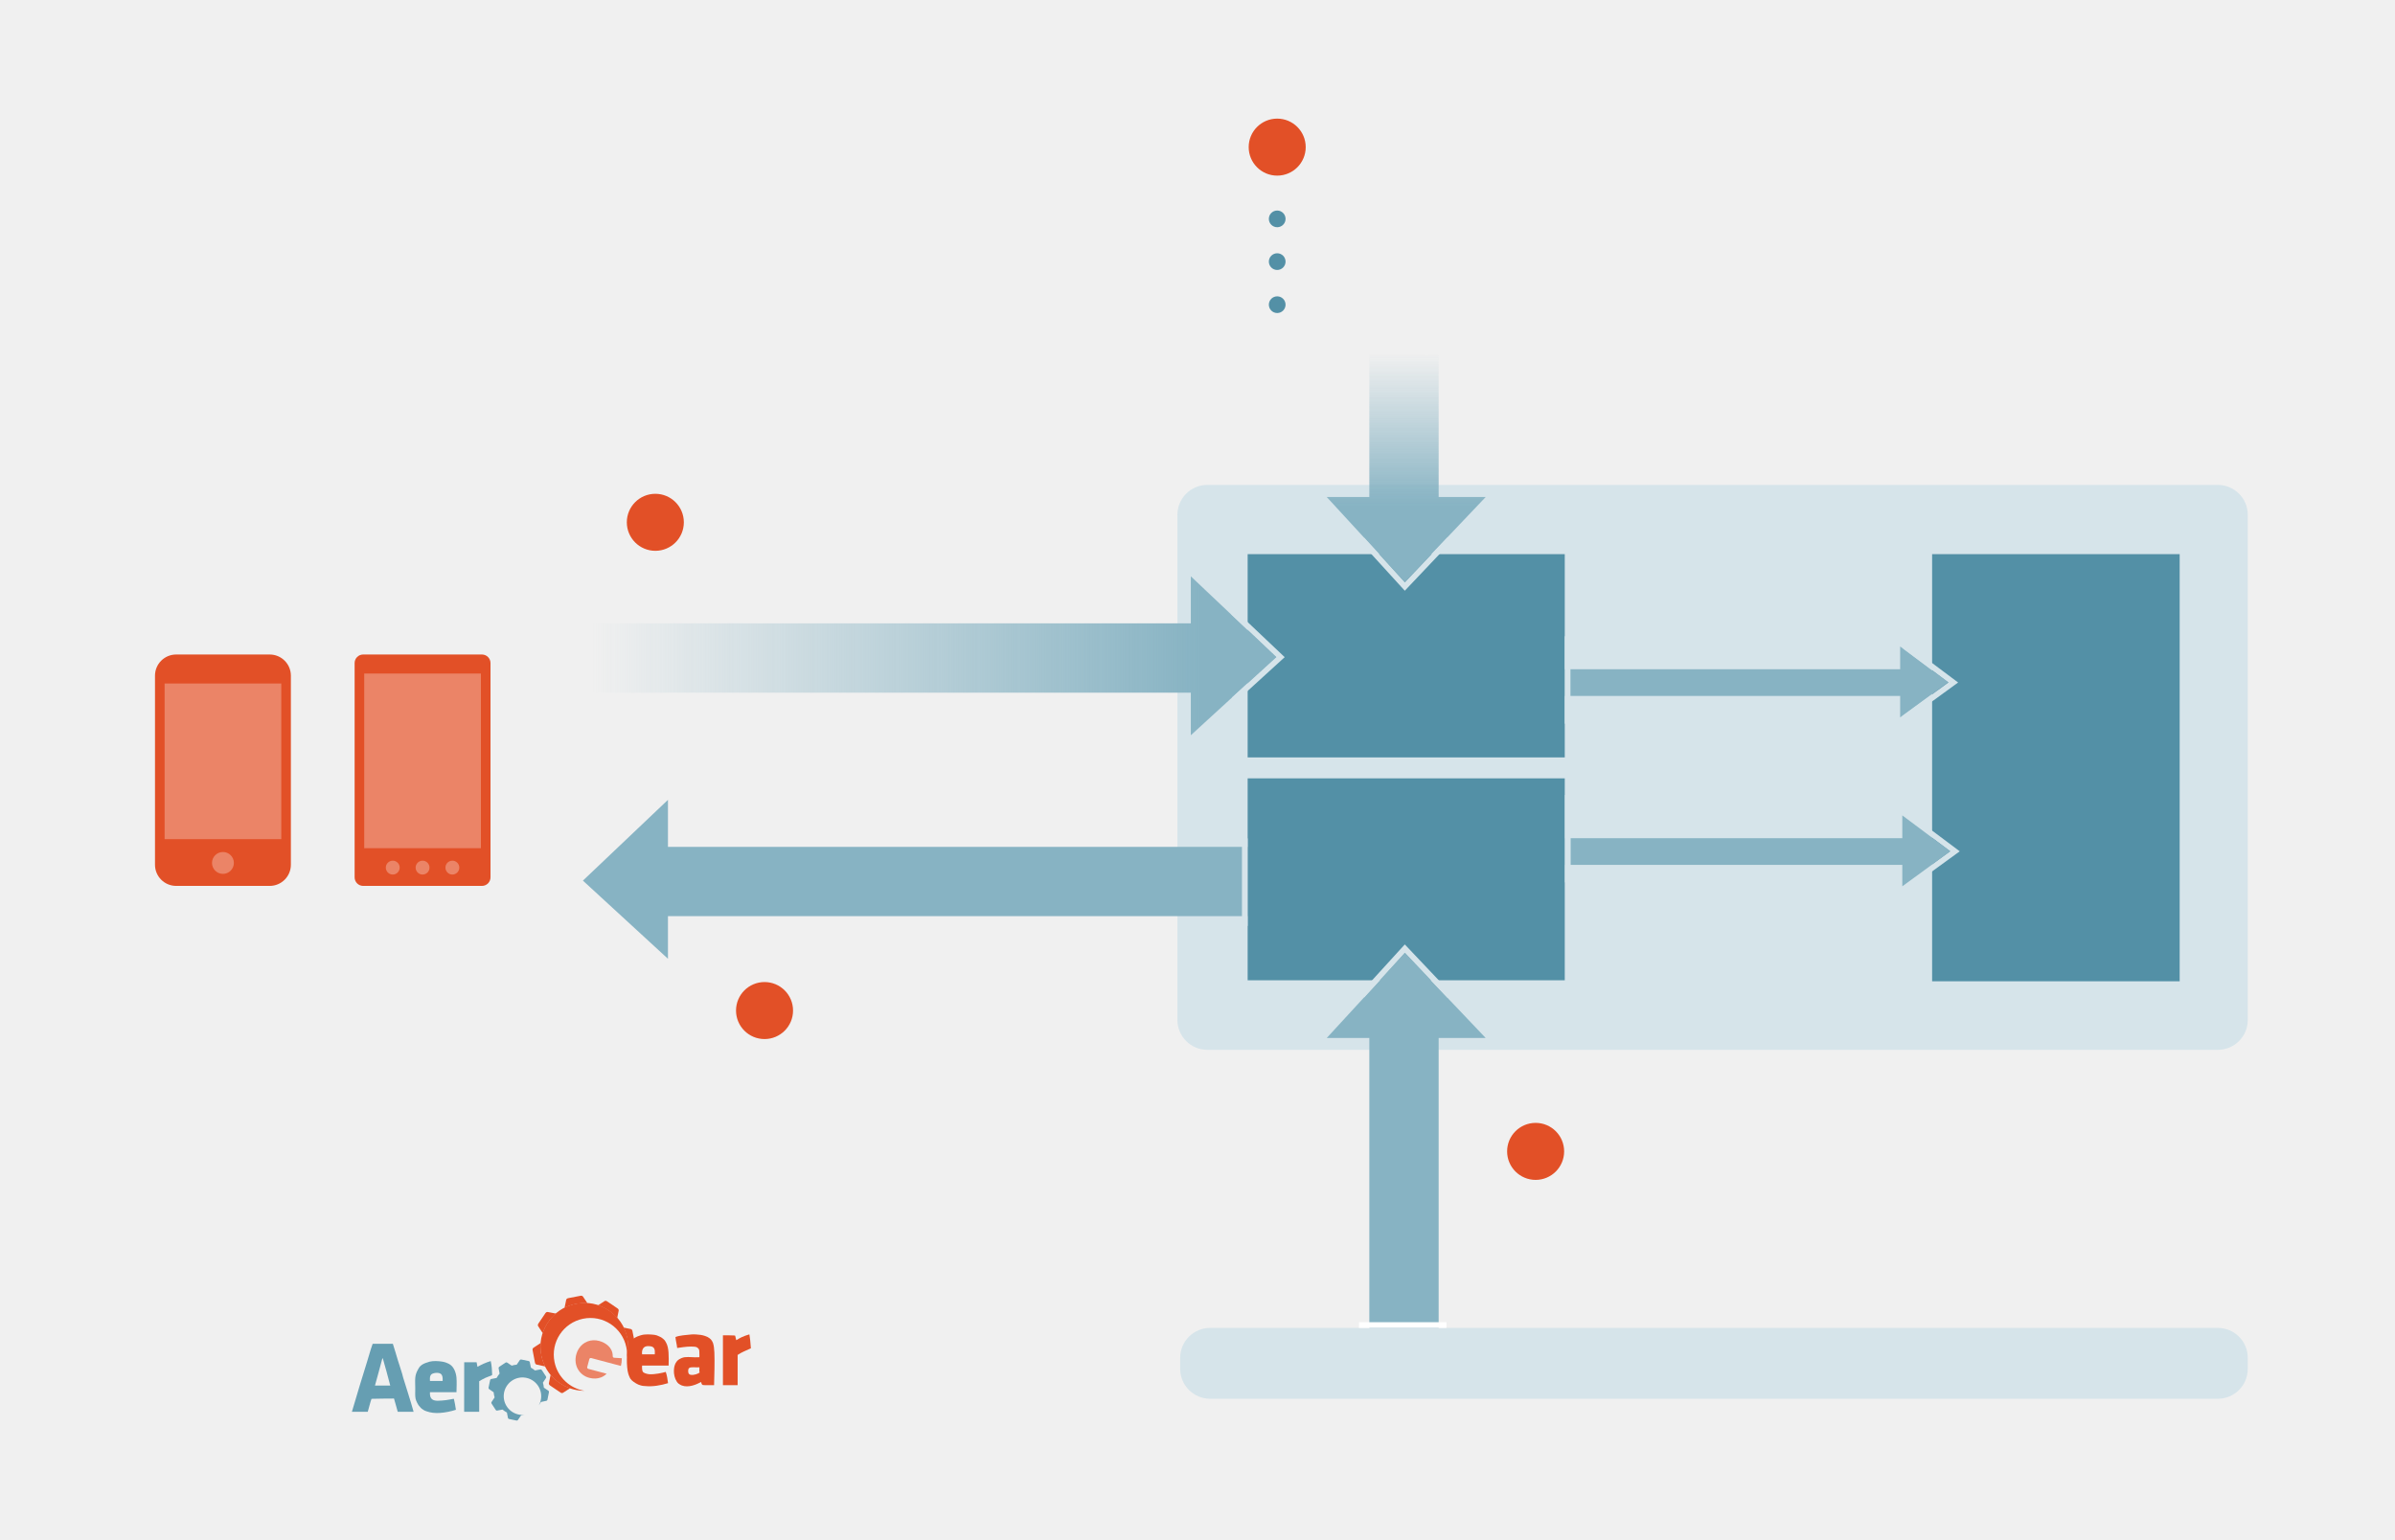
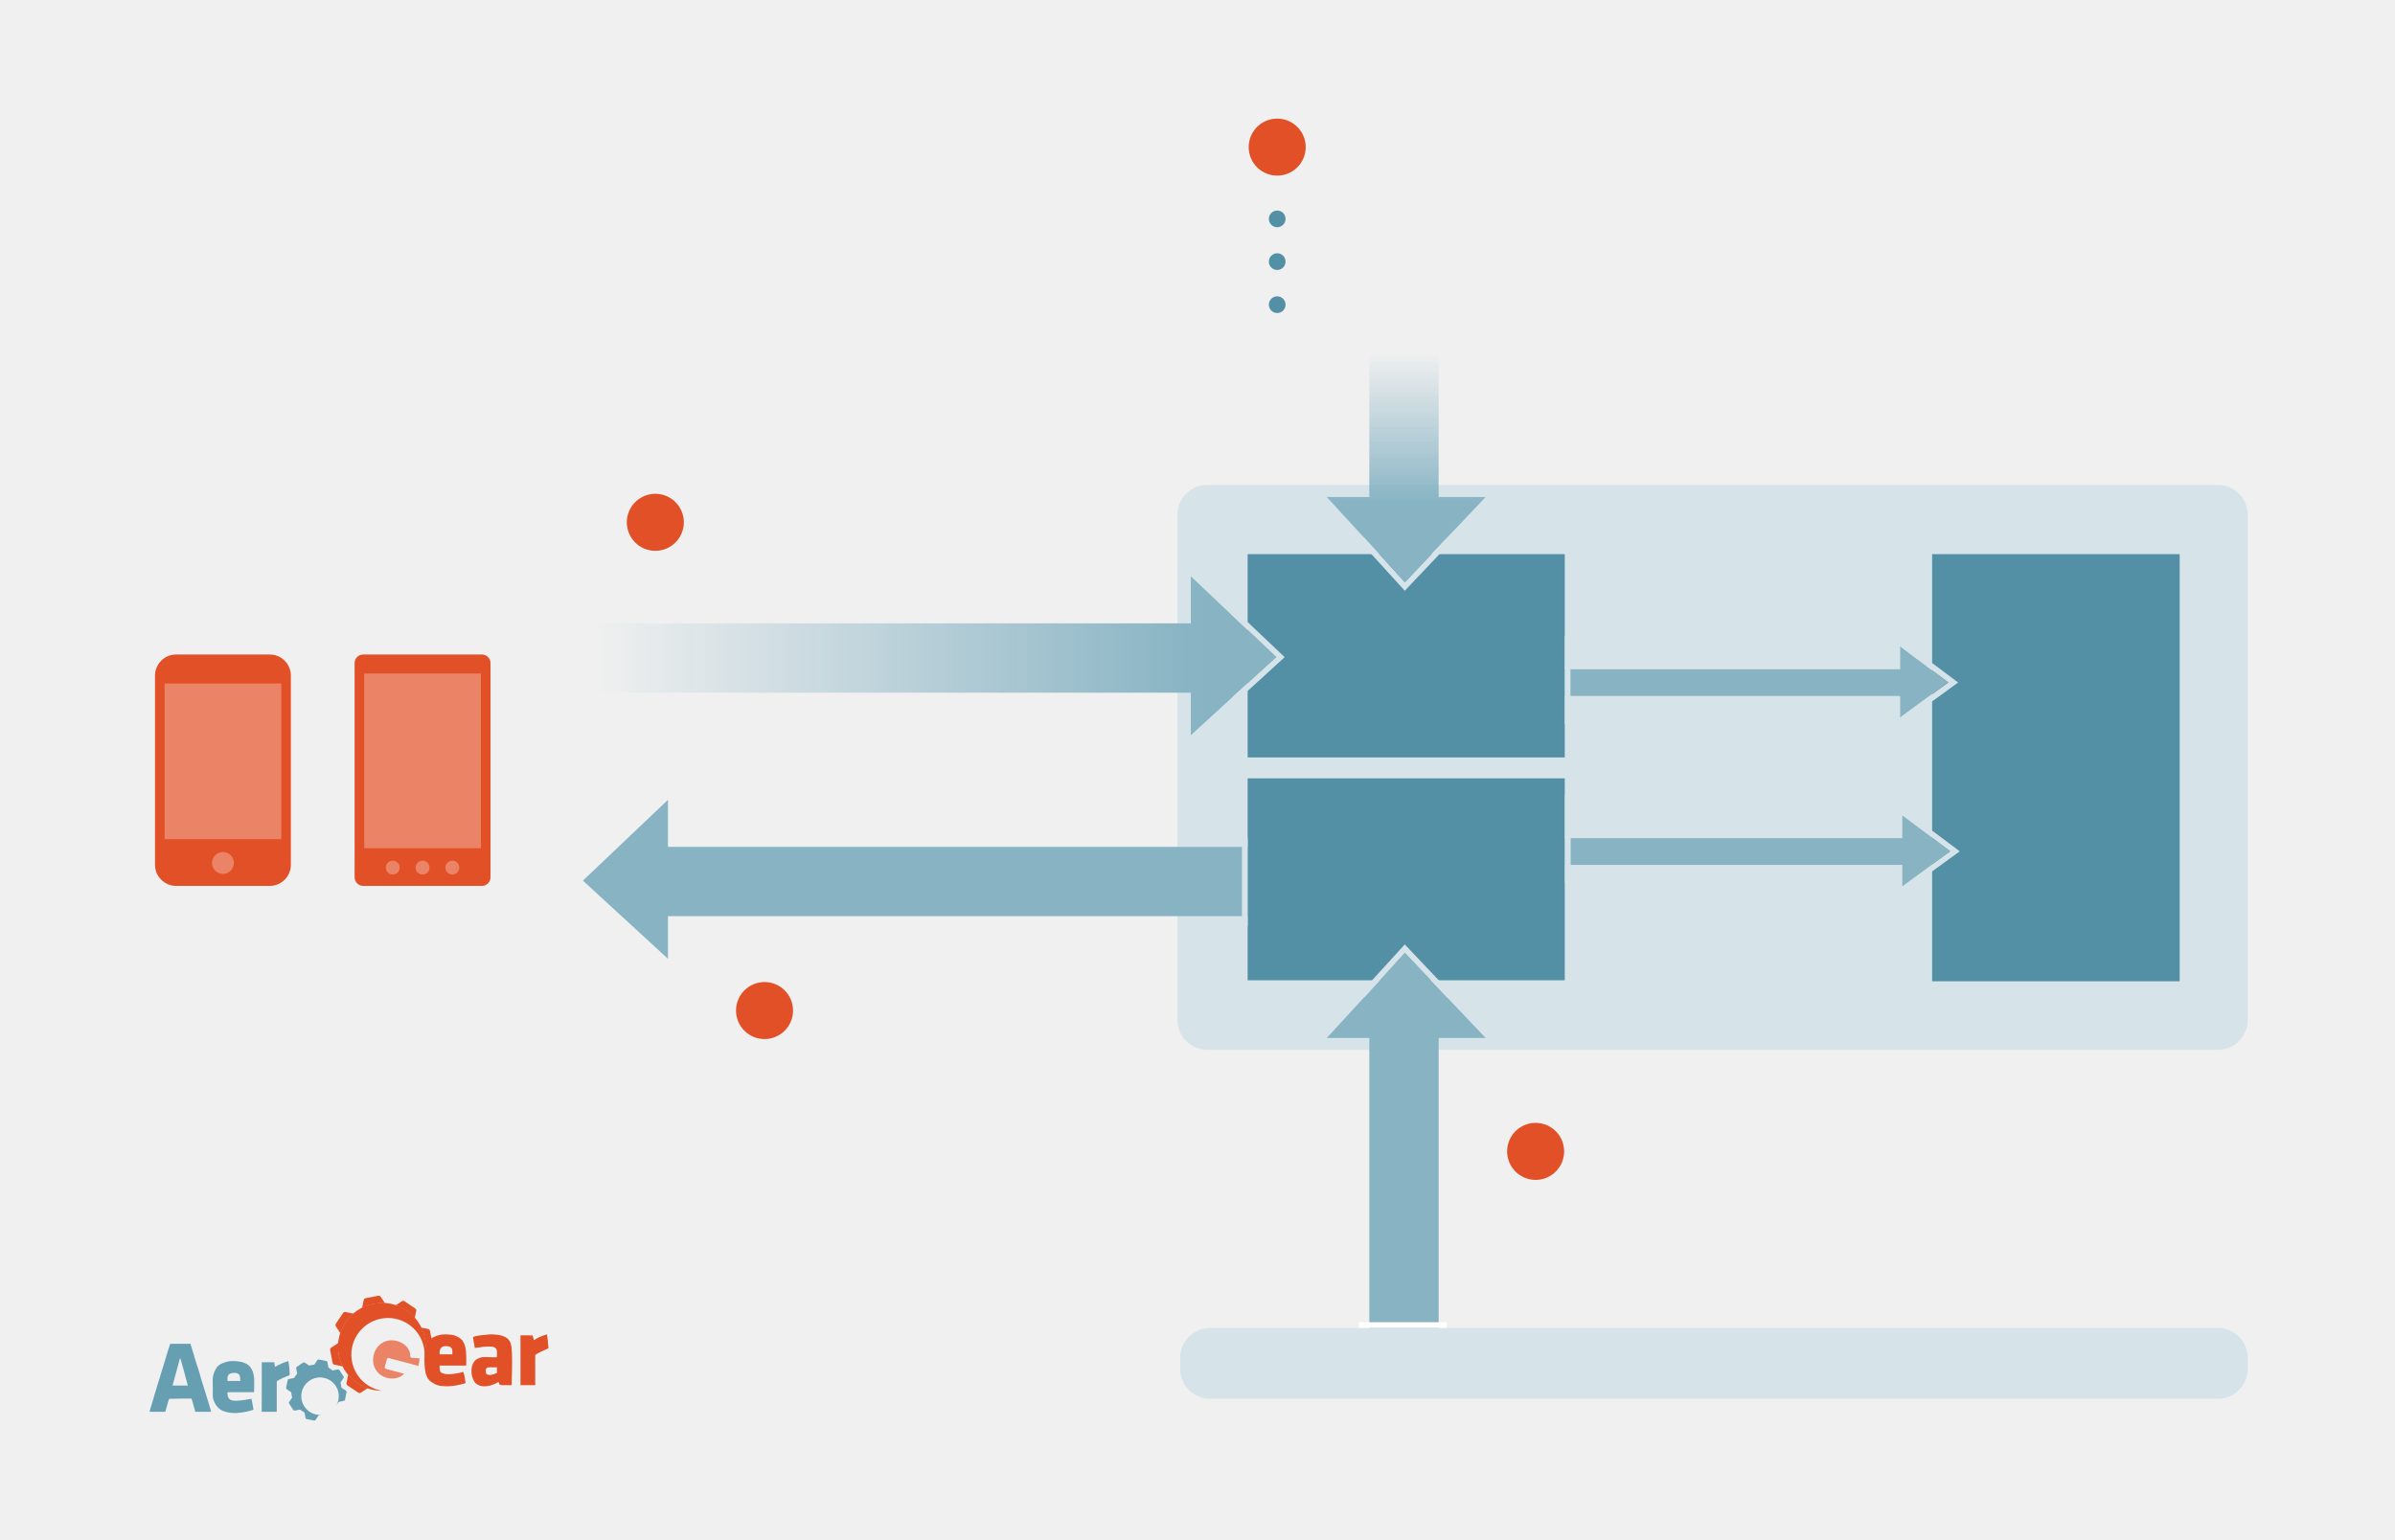
<svg xmlns="http://www.w3.org/2000/svg" xmlns:xlink="http://www.w3.org/1999/xlink" width="840" height="540" id="svg2" version="1.1">
  <defs id="defs4">
    <linearGradient id="linearGradient4380">
      <stop style="stop-color:#87b3c3;stop-opacity:1;" offset="0" id="stop4382" />
      <stop style="stop-color:#87b3c3;stop-opacity:0;" offset="1" id="stop4384" />
    </linearGradient>
    <linearGradient id="linearGradient4372">
      <stop style="stop-color:#87b3c3;stop-opacity:1;" offset="0" id="stop4374" />
      <stop style="stop-color:#87b3c3;stop-opacity:0;" offset="1" id="stop4376" />
    </linearGradient>
    <linearGradient xlink:href="#linearGradient4380" id="linearGradient3281" gradientUnits="userSpaceOnUse" gradientTransform="translate(60,28.01954)" x1="361.348" y1="720.468" x2="148.117" y2="720.468" />
    <linearGradient xlink:href="#linearGradient4372" id="linearGradient3283" gradientUnits="userSpaceOnUse" gradientTransform="translate(71.62905,29)" x1="425.855" y1="663.061" x2="425.855" y2="609.289" />
  </defs>
  <g id="layer1" transform="translate(0,-512.3622)">
    <g id="g3139" transform="translate(-0.4082806,-2.053113)">
      <rect rx="10.5" ry="10.5" y="684.538" x="413.362" height="198.198" width="375.409" id="rect2993" style="fill:#d6e4ea;fill-opacity:1;stroke:none" />
      <path id="path4419" d="m 678.063,708.831 0,149.852 86.824,0 0,-149.852 z" style="fill:#5390a6;fill-opacity:1;stroke:none" />
      <rect ry="7.425" rx="7.425" style="fill:#e25027;fill-opacity:1;stroke:none" id="rect3763" width="47.659" height="81.181" x="54.77" y="744.039" />
      <rect ry="3" rx="3" y="744.039" x="124.785" height="81.181" width="47.659" id="rect3765" style="fill:#e25027;fill-opacity:1;stroke:none" />
      <flowRoot xml:space="preserve" id="flowRoot3767" style="font-size:31.991px;font-style:normal;font-variant:normal;font-weight:normal;font-stretch:normal;text-align:center;line-height:125%;letter-spacing:0px;word-spacing:0px;text-anchor:middle;fill:#7a7a7a;fill-opacity:1;stroke:none;font-family:Open Sans;-inkscape-font-specification:Open Sans" transform="matrix(0.3751451,0,0,0.375072,11.90886,782.1832)">
        <flowRegion id="flowRegion3769">
          <rect id="rect3771" width="203.986" height="124.606" x="76" y="151.362" style="font-size:31.991px;font-style:normal;font-variant:normal;font-weight:normal;font-stretch:normal;text-align:center;text-anchor:middle;fill:#7a7a7a;fill-opacity:1;font-family:Open Sans;-inkscape-font-specification:Open Sans" />
        </flowRegion>
        <flowPara id="flowPara3773">AeroGear</flowPara>
        <flowPara style="font-weight:bold;-inkscape-font-specification:Open Sans Bold" id="flowPara3791">iOS</flowPara>
      </flowRoot>
      <flowRoot transform="matrix(0.3751451,0,0,0.375072,53.95242,782.1832)" style="font-size:31.991px;font-style:normal;font-variant:normal;font-weight:normal;font-stretch:normal;text-align:center;line-height:125%;letter-spacing:0px;word-spacing:0px;text-anchor:middle;fill:#7a7a7a;fill-opacity:1;stroke:none;font-family:Open Sans;-inkscape-font-specification:Open Sans" id="flowRoot3775" xml:space="preserve">
        <flowRegion id="flowRegion3777">
          <rect style="font-size:31.991px;font-style:normal;font-variant:normal;font-weight:normal;font-stretch:normal;text-align:center;text-anchor:middle;fill:#7a7a7a;fill-opacity:1;font-family:Open Sans;-inkscape-font-specification:Open Sans" y="151.362" x="76" height="157.667" width="353.111" id="rect3779" />
        </flowRegion>
        <flowPara id="flowPara3781">AeroGear</flowPara>
        <flowPara style="font-weight:bold;-inkscape-font-specification:Open Sans Bold" id="flowPara3793">Android</flowPara>
      </flowRoot>
      <flowRoot xml:space="preserve" id="flowRoot3783" style="font-size:40px;font-style:normal;font-variant:normal;font-weight:bold;font-stretch:normal;text-align:end;line-height:125%;letter-spacing:-0.8px;word-spacing:0px;text-anchor:end;fill:#073e52;fill-opacity:1;stroke:none;font-family:Open Sans;-inkscape-font-specification:Open Sans Bold" transform="matrix(0.3751451,0,0,0.375072,455.4803,599.9902)">
        <flowRegion id="flowRegion3785">
          <rect id="rect3787" width="749.827" height="65.683" x="76" y="151.362" style="font-style:normal;font-variant:normal;font-weight:bold;font-stretch:normal;text-align:end;letter-spacing:-0.8px;text-anchor:end;fill:#073e52;fill-opacity:1;font-family:Open Sans;-inkscape-font-specification:Open Sans Bold" />
        </flowRegion>
        <flowPara id="flowPara3789">AeroGear Unified Push Server</flowPara>
      </flowRoot>
      <flowRoot transform="matrix(0.3751451,0,0,0.375072,27.49218,626.6529)" style="font-size:40px;font-style:normal;font-variant:normal;font-weight:bold;font-stretch:normal;text-align:start;line-height:125%;letter-spacing:-0.8px;word-spacing:0px;text-anchor:start;fill:#073e52;fill-opacity:1;stroke:none;font-family:Open Sans;-inkscape-font-specification:Open Sans Bold" id="flowRoot3819" xml:space="preserve">
        <flowRegion id="flowRegion3821">
          <rect style="font-style:normal;font-variant:normal;font-weight:bold;font-stretch:normal;text-align:start;letter-spacing:-0.8px;text-anchor:start;fill:#073e52;fill-opacity:1;font-family:Open Sans;-inkscape-font-specification:Open Sans Bold" y="151.362" x="76" height="153.666" width="408.625" id="rect3823" />
        </flowRegion>
        <flowPara id="flowPara3827">Push Applications</flowPara>
        <flowPara id="flowPara4566">on mobile devices</flowPara>
      </flowRoot>
      <flowRoot transform="matrix(0.3751451,0,0,0.375072,598.5509,715.2578)" style="font-size:31.991px;font-style:normal;font-variant:normal;font-weight:bold;font-stretch:normal;text-align:center;line-height:125%;letter-spacing:0px;word-spacing:0px;text-anchor:middle;fill:#ffffff;fill-opacity:1;stroke:none;font-family:Open Sans;-inkscape-font-specification:Open Sans Bold" id="flowRoot3843" xml:space="preserve">
        <flowRegion id="flowRegion3845">
          <rect style="font-size:31.991px;font-style:normal;font-variant:normal;font-weight:bold;font-stretch:normal;text-align:center;text-anchor:middle;fill:#ffffff;fill-opacity:1;font-family:Open Sans;-inkscape-font-specification:Open Sans Bold" y="151.362" x="76" height="115.444" width="504.222" id="rect3847" />
        </flowRegion>
        <flowPara id="flowPara3849">Storage</flowPara>
      </flowRoot>
      <g transform="translate(23,55.875)" id="g4510">
        <path transform="matrix(0.7142857,0,0,0.7142857,75.82417,573.9279)" d="m 198,95 c 0,7.732 -6.268,14 -14,14 -7.732,0 -14,-6.268 -14,-14 0,-7.732 6.268,-14 14,-14 7.732,0 14,6.268 14,14 z" id="path3861" style="fill:#e25027;fill-opacity:1;stroke:none" />
        <flowRoot xml:space="preserve" id="flowRoot3863" style="font-size:37.334px;font-style:normal;font-variant:normal;font-weight:bold;font-stretch:normal;text-align:center;line-height:125%;letter-spacing:0px;word-spacing:0px;text-anchor:middle;fill:#ffffff;fill-opacity:1;stroke:none;font-family:Open Sans;-inkscape-font-specification:Open Sans Bold" transform="matrix(0.3751451,0,0,0.375072,122.1685,575.9713)">
          <flowRegion id="flowRegion3865">
            <rect id="rect3867" width="302" height="151" x="76" y="151.362" style="font-size:37.334px;font-style:normal;font-variant:normal;font-weight:bold;font-stretch:normal;text-align:center;text-anchor:middle;fill:#ffffff;fill-opacity:1;font-family:Open Sans;-inkscape-font-specification:Open Sans Bold" />
          </flowRegion>
          <flowPara id="flowPara3869">2</flowPara>
        </flowRoot>
      </g>
      <g transform="translate(59.28363,29)" id="g4442">
        <flowRoot xml:space="preserve" id="flowRoot2985" style="font-size:40px;font-style:normal;font-variant:normal;font-weight:bold;font-stretch:normal;text-align:start;line-height:125%;letter-spacing:-0.8px;word-spacing:0px;text-anchor:start;fill:#073e52;fill-opacity:1;stroke:none;font-family:Open Sans;-inkscape-font-specification:Open Sans Bold" transform="matrix(0.3751482,0,0,0.375075,377.39,470.8943)">
          <flowRegion id="flowRegion2987">
            <rect id="rect2989" width="302" height="151" x="76" y="151.362" style="font-style:normal;font-variant:normal;font-weight:bold;font-stretch:normal;letter-spacing:-0.8px;fill:#073e52;fill-opacity:1;font-family:Open Sans;-inkscape-font-specification:Open Sans Bold" />
          </flowRegion>
          <flowPara id="flowPara2991">Developer</flowPara>
        </flowRoot>
        <path style="fill:#e25027;fill-opacity:1;stroke:none" id="path3851" d="m 198,95 c 0,7.732 -6.268,14 -14,14 -7.732,0 -14,-6.268 -14,-14 0,-7.732 6.268,-14 14,-14 7.732,0 14,6.268 14,14 z" transform="matrix(0.7142857,0,0,0.7142857,257.6502,469.173)" />
        <flowRoot transform="matrix(0.3751451,0,0,0.375072,303.5688,471.4199)" style="font-size:37.334px;font-style:normal;font-variant:normal;font-weight:bold;font-stretch:normal;text-align:center;line-height:125%;letter-spacing:0px;word-spacing:0px;text-anchor:middle;fill:#ffffff;fill-opacity:1;stroke:none;font-family:Open Sans;-inkscape-font-specification:Open Sans Bold" id="flowRoot3853" xml:space="preserve">
          <flowRegion id="flowRegion3855">
            <rect style="font-size:37.334px;font-style:normal;font-variant:normal;font-weight:bold;font-stretch:normal;text-align:center;text-anchor:middle;fill:#ffffff;fill-opacity:1;font-family:Open Sans;-inkscape-font-specification:Open Sans Bold" y="151.362" x="76" height="151" width="302" id="rect3857" />
          </flowRegion>
          <flowPara id="flowPara3859">1</flowPara>
        </flowRoot>
        <flowRoot xml:space="preserve" id="flowRoot3891" style="font-size:31.991px;font-style:normal;font-variant:normal;font-weight:normal;font-stretch:normal;text-align:center;line-height:125%;letter-spacing:0px;word-spacing:0px;text-anchor:middle;fill:#7a7a7a;fill-opacity:1;stroke:none;font-family:Open Sans;-inkscape-font-specification:Open Sans" transform="matrix(0.3751451,0,0,0.375072,371.914,496.9851)">
          <flowRegion id="flowRegion3893">
            <rect id="rect3895" width="706.81" height="307.408" x="76" y="151.362" style="font-size:31.991px;font-style:normal;font-variant:normal;font-weight:normal;font-stretch:normal;text-align:center;text-anchor:middle;fill:#7a7a7a;fill-opacity:1;font-family:Open Sans;-inkscape-font-specification:Open Sans" />
          </flowRegion>
          <flowPara id="flowPara3897" style="font-size:31.991px;text-align:start;text-anchor:start;fill:#7a7a7a;fill-opacity:1">Registers Push Application</flowPara>
          <flowPara style="font-size:31.991px;text-align:start;text-anchor:start;fill:#7a7a7a;fill-opacity:1" id="flowPara3899">Adds iOS variant for Push Application</flowPara>
          <flowPara style="font-size:31.991px;text-align:start;text-anchor:start;fill:#7a7a7a;fill-opacity:1" id="flowPara3901">Adds Android variant for Push Application</flowPara>
        </flowRoot>
        <path transform="matrix(0.2092094,0,0,0.2092094,350.5843,542.3308)" d="m 198,95 c 0,7.732 -6.268,14 -14,14 -7.732,0 -14,-6.268 -14,-14 0,-7.732 6.268,-14 14,-14 7.732,0 14,6.268 14,14 z" id="path3903" style="fill:#5390a6;fill-opacity:1;stroke:none" />
        <path style="fill:#5390a6;fill-opacity:1;stroke:none" id="path3905" d="m 198,95 c 0,7.732 -6.268,14 -14,14 -7.732,0 -14,-6.268 -14,-14 0,-7.732 6.268,-14 14,-14 7.732,0 14,6.268 14,14 z" transform="matrix(0.2092094,0,0,0.2092094,350.5843,557.3256)" />
        <path transform="matrix(0.2092094,0,0,0.2092094,350.5843,572.4328)" d="m 198,95 c 0,7.732 -6.268,14 -14,14 -7.732,0 -14,-6.268 -14,-14 0,-7.732 6.268,-14 14,-14 7.732,0 14,6.268 14,14 z" id="path3907" style="fill:#5390a6;fill-opacity:1;stroke:none" />
      </g>
      <rect y="754.209" x="58.139" height="54.606" width="40.922" id="rect3932" style="fill:#eb8467;fill-opacity:1;stroke:none" rx="0" ry="0" />
      <path transform="matrix(0.2740084,0,0,0.2740084,28.18219,791.1328)" d="m 198,95 c 0,7.732 -6.268,14 -14,14 -7.732,0 -14,-6.268 -14,-14 0,-7.732 6.268,-14 14,-14 7.732,0 14,6.268 14,14 z" id="path3934" style="fill:#eb8467;fill-opacity:1;stroke:none" />
      <rect ry="0" rx="0" style="fill:#eb8467;fill-opacity:1;stroke:none" id="rect3936" width="40.922" height="61.275" x="128.154" y="750.717" />
      <path style="fill:#eb8467;fill-opacity:1;stroke:none" id="path3938" d="m 198,95 c 0,7.732 -6.268,14 -14,14 -7.732,0 -14,-6.268 -14,-14 0,-7.732 6.268,-14 14,-14 7.732,0 14,6.268 14,14 z" transform="matrix(0.1737491,0,0,0.1737491,106.1907,802.2976)" />
      <path transform="matrix(0.1737491,0,0,0.1737491,116.6452,802.2976)" d="m 198,95 c 0,7.732 -6.268,14 -14,14 -7.732,0 -14,-6.268 -14,-14 0,-7.732 6.268,-14 14,-14 7.732,0 14,6.268 14,14 z" id="path3940" style="fill:#eb8467;fill-opacity:1;stroke:none" />
      <path style="fill:#eb8467;fill-opacity:1;stroke:none" id="path3942" d="m 198,95 c 0,7.732 -6.268,14 -14,14 -7.732,0 -14,-6.268 -14,-14 0,-7.732 6.268,-14 14,-14 7.732,0 14,6.268 14,14 z" transform="matrix(0.1737491,0,0,0.1737491,127.0997,802.2976)" />
      <flowRoot transform="matrix(0.3751451,0,0,0.375072,536.2128,656.3387)" style="font-size:26.659px;font-style:normal;font-variant:normal;font-weight:normal;font-stretch:normal;text-align:start;line-height:125%;letter-spacing:0px;word-spacing:0px;text-anchor:start;opacity:0.66;fill:#335866;fill-opacity:1;stroke:none;font-family:Open Sans;-inkscape-font-specification:Open Sans" id="flowRoot3946" xml:space="preserve">
        <flowRegion id="flowRegion3948">
          <rect style="font-size:26.659px;font-style:normal;font-variant:normal;font-weight:normal;font-stretch:normal;text-align:start;text-anchor:start;fill:#335866;fill-opacity:1;font-family:Open Sans;-inkscape-font-specification:Open Sans" y="151.362" x="76" height="103.569" width="269.101" id="rect3950" />
        </flowRegion>
        <flowPara id="flowPara3954" style="font-size:26.659px;text-align:start;text-anchor:start;fill:#335866;fill-opacity:1">writes Push Application details...</flowPara>
      </flowRoot>
      <flowRoot xml:space="preserve" id="flowRoot3966" style="font-size:31.991px;font-style:normal;font-variant:normal;font-weight:normal;font-stretch:normal;text-align:start;line-height:125%;letter-spacing:0px;word-spacing:0px;text-anchor:start;color:#000000;fill:#7a7a7a;fill-opacity:1;fill-rule:nonzero;stroke:none;marker:none;visibility:visible;display:inline;overflow:visible;enable-background:accumulate;font-family:Open Sans;-inkscape-font-specification:Open Sans" transform="matrix(0.3751451,0,0,0.375072,219.6197,625.6004)">
        <flowRegion id="flowRegion3968">
          <rect id="rect3970" width="395.301" height="83.395" x="76" y="151.362" style="font-size:31.991px;font-style:normal;font-variant:normal;font-weight:normal;font-stretch:normal;text-align:start;text-anchor:start;color:#000000;fill:#7a7a7a;fill-opacity:1;fill-rule:nonzero;stroke:none;marker:none;visibility:visible;display:inline;overflow:visible;enable-background:accumulate;font-family:Open Sans;-inkscape-font-specification:Open Sans" />
        </flowRegion>
        <flowPara style="font-size:31.991px;text-align:start;text-anchor:start;color:#000000;fill:#7a7a7a;fill-opacity:1;fill-rule:nonzero;stroke:none;marker:none;visibility:visible;display:inline;overflow:visible;enable-background:accumulate" id="flowPara3972">Push Applications register themselves using a token</flowPara>
      </flowRoot>
      <g transform="translate(1,54)" id="g4575">
        <g id="g4503" transform="translate(40,2.875)">
          <path style="fill:#e25027;fill-opacity:1;stroke:none" id="path3881" d="m 198,95 c 0,7.732 -6.268,14 -14,14 -7.732,0 -14,-6.268 -14,-14 0,-7.732 6.268,-14 14,-14 7.732,0 14,6.268 14,14 z" transform="matrix(0.7142857,0,0,0.7142857,96.12569,744.2208)" />
          <flowRoot transform="matrix(0.3751451,0,0,0.375072,141.9246,746.3167)" style="font-size:37.334px;font-style:normal;font-variant:normal;font-weight:bold;font-stretch:normal;text-align:center;line-height:125%;letter-spacing:0px;word-spacing:0px;text-anchor:middle;fill:#ffffff;fill-opacity:1;stroke:none;font-family:Open Sans;-inkscape-font-specification:Open Sans Bold" id="flowRoot3883" xml:space="preserve">
            <flowRegion id="flowRegion3885">
              <rect style="font-size:37.334px;font-style:normal;font-variant:normal;font-weight:bold;font-stretch:normal;text-align:center;text-anchor:middle;fill:#ffffff;fill-opacity:1;font-family:Open Sans;-inkscape-font-specification:Open Sans Bold" y="151.362" x="76" height="151" width="302" id="rect3887" />
            </flowRegion>
            <flowPara id="flowPara3889">4</flowPara>
          </flowRoot>
        </g>
        <flowRoot xml:space="preserve" id="flowRoot3978" style="font-size:31.991px;font-style:normal;font-variant:normal;font-weight:normal;font-stretch:normal;text-align:start;line-height:125%;letter-spacing:0px;word-spacing:0px;text-anchor:start;color:#000000;fill:#7a7a7a;fill-opacity:1;fill-rule:nonzero;stroke:none;marker:none;visibility:visible;display:inline;overflow:visible;enable-background:accumulate;font-family:Open Sans;-inkscape-font-specification:Open Sans" transform="matrix(0.3751451,0,0,0.375072,257.3182,743.1344)">
          <flowRegion id="flowRegion3980">
            <rect id="rect3982" width="341.955" height="120.643" x="76" y="151.362" style="font-size:31.991px;font-style:normal;font-variant:normal;font-weight:normal;font-stretch:normal;text-align:start;text-anchor:start;color:#000000;fill:#7a7a7a;fill-opacity:1;fill-rule:nonzero;stroke:none;marker:none;visibility:visible;display:inline;overflow:visible;enable-background:accumulate;font-family:Open Sans;-inkscape-font-specification:Open Sans" />
          </flowRegion>
          <flowPara style="font-size:31.991px;text-align:start;text-anchor:start;color:#000000;fill:#7a7a7a;fill-opacity:1;fill-rule:nonzero;stroke:none;marker:none;visibility:visible;display:inline;overflow:visible;enable-background:accumulate" id="flowPara3984">Deliver message</flowPara>
          <flowPara style="font-size:31.991px;text-align:start;text-anchor:start;color:#000000;fill:#7a7a7a;fill-opacity:1;fill-rule:nonzero;stroke:none;marker:none;visibility:visible;display:inline;overflow:visible;enable-background:accumulate" id="flowPara4429">(via PushNetworks)</flowPara>
        </flowRoot>
      </g>
      <path id="path3986" d="m 546.944,749.214 119.908,0 0,-7.994 16.825,12.578 -16.825,12.302 0,-7.524 -120.339,-10e-6" style="fill:#87b3c3;fill-opacity:1;stroke:none" />
      <flowRoot transform="matrix(0.3751451,0,0,0.375072,455.4803,894.8186)" style="font-size:40px;font-style:normal;font-variant:normal;font-weight:bold;font-stretch:normal;text-align:start;line-height:125%;letter-spacing:-0.8px;word-spacing:0px;text-anchor:start;fill:#073e52;fill-opacity:1;stroke:none;font-family:Open Sans;-inkscape-font-specification:Open Sans Bold" id="flowRoot3992" xml:space="preserve">
        <flowRegion id="flowRegion3994">
          <rect style="font-style:normal;font-variant:normal;font-weight:bold;font-stretch:normal;letter-spacing:-0.8px;fill:#073e52;fill-opacity:1;font-family:Open Sans;-inkscape-font-specification:Open Sans Bold" y="151.362" x="76" height="65.683" width="749.827" id="rect3996" />
        </flowRegion>
        <flowPara style="text-align:end;letter-spacing:-0.8px;text-anchor:end;fill:#073e52;fill-opacity:1" id="flowPara3998">JBoss AS backend server</flowPara>
      </flowRoot>
      <g transform="translate(39.5,64)" id="g4517">
        <path style="fill:#e25027;fill-opacity:1;stroke:none" id="path3871" d="m 198,95 c 0,7.732 -6.268,14 -14,14 -7.732,0 -14,-6.268 -14,-14 0,-7.732 6.268,-14 14,-14 7.732,0 14,6.268 14,14 z" transform="matrix(0.7142857,0,0,0.7142857,368.0714,786.505)" />
        <flowRoot transform="matrix(0.3751451,0,0,0.375072,414.6179,788.6931)" style="font-size:37.334px;font-style:normal;font-variant:normal;font-weight:bold;font-stretch:normal;text-align:center;line-height:125%;letter-spacing:0px;word-spacing:0px;text-anchor:middle;fill:#ffffff;fill-opacity:1;stroke:none;font-family:Open Sans;-inkscape-font-specification:Open Sans Bold" id="flowRoot3873" xml:space="preserve">
          <flowRegion id="flowRegion3875">
            <rect style="font-size:37.334px;font-style:normal;font-variant:normal;font-weight:bold;font-stretch:normal;text-align:center;text-anchor:middle;fill:#ffffff;fill-opacity:1;font-family:Open Sans;-inkscape-font-specification:Open Sans Bold" y="151.362" x="76" height="151" width="302" id="rect3877" />
          </flowRegion>
          <flowPara id="flowPara3879">3</flowPara>
        </flowRoot>
        <flowRoot transform="matrix(0.3751451,0,0,0.375072,488.0605,782.8141)" style="font-size:31.991px;font-style:normal;font-variant:normal;font-weight:normal;font-stretch:normal;text-align:center;line-height:125%;letter-spacing:0px;word-spacing:0px;text-anchor:middle;color:#000000;fill:#7a7a7a;fill-opacity:1;fill-rule:nonzero;stroke:none;marker:none;visibility:visible;display:inline;overflow:visible;enable-background:accumulate;font-family:Open Sans;-inkscape-font-specification:Open Sans" id="flowRoot4002" xml:space="preserve">
          <flowRegion id="flowRegion4004">
            <rect style="font-size:31.991px;font-style:normal;font-variant:normal;font-weight:normal;font-stretch:normal;text-align:center;text-anchor:middle;color:#000000;fill:#7a7a7a;fill-opacity:1;fill-rule:nonzero;stroke:none;marker:none;visibility:visible;display:inline;overflow:visible;enable-background:accumulate;font-family:Open Sans;-inkscape-font-specification:Open Sans" y="151.362" x="76" height="164.216" width="353.491" id="rect4006" />
          </flowRegion>
          <flowPara style="font-size:31.991px;text-align:start;text-anchor:start;color:#000000;fill:#7a7a7a;fill-opacity:1;fill-rule:nonzero;stroke:none;marker:none;visibility:visible;display:inline;overflow:visible;enable-background:accumulate" id="flowPara4440">Event on server occurs and invokes Sender API</flowPara>
        </flowRoot>
      </g>
-       <g transform="matrix(0.7039676,0,0,0.7039676,123.8316,968.9999)" id="g4319" style="overflow:visible">
+       <g transform="matrix(0.7039676,0,0,0.7039676,52.83158,968.9999)" id="g4319" style="overflow:visible">
        <path style="fill:#e25027;fill-rule:evenodd" clip-rule="evenodd" d="m 157.796,34.816 c -4.404,0 -8.809,0 -13.214,0 -0.009,0.496 -0.093,1.162 0,1.723 0.033,0.198 0.061,0.614 0.144,0.862 0.024,0.071 0.22,0.479 0.287,0.574 0.393,0.558 2.032,1.073 3.161,1.149 2.694,0.183 6.599,-0.687 8.188,-1.149 0.601,1.649 0.889,3.611 1.149,5.602 -3.531,1.076 -7.602,1.854 -11.491,1.438 -0.505,-0.055 -0.768,-0.013 -1.437,-0.145 -0.074,-0.015 -1.158,-0.27 -1.867,-0.574 -0.586,-0.252 -1.783,-0.901 -2.441,-1.436 -0.306,-0.248 -0.631,-0.473 -0.862,-0.719 -0.124,-0.132 -0.642,-0.744 -0.719,-0.862 -0.183,-0.278 -0.493,-1.021 -0.718,-1.579 -0.122,-0.304 -0.201,-0.576 -0.287,-0.862 -0.927,-3.081 -1.029,-11.222 0.287,-14.076 0.171,-0.372 0.42,-1.273 0.718,-1.724 0.104,-0.156 0.533,-0.432 0.719,-0.719 0.707,-1.092 2.493,-1.991 4.022,-2.44 0.28,-0.084 0.973,-0.32 1.579,-0.433 0.969,-0.179 2.985,-0.178 3.591,-0.143 0.592,0.033 1.202,0.068 1.724,0.143 0.211,0.03 1.125,0.154 1.582,0.32 0.667,0.242 1.968,0.86 2.153,0.973 0.65,0.395 1.393,1.05 1.724,1.437 0.224,0.262 0.506,0.778 0.718,1.149 1.506,2.643 1.374,6.821 1.29,11.491 z m -6.894,-7.469 c -0.031,-0.382 -0.206,-0.853 -0.287,-1.006 -0.284,-0.539 -0.803,-0.826 -0.862,-0.861 -0.605,-0.351 -2.208,-0.448 -3.017,-0.287 -1.812,0.362 -2.403,2.151 -2.154,4.022 2.107,0 4.213,0 6.32,0 0.024,-0.548 0.05,-1.244 0,-1.868 z" id="path4285" />
        <path style="fill:#e25027;fill-rule:evenodd" clip-rule="evenodd" d="m 180.447,44.583 c -0.747,0 -1.81,0 -2.874,0 -0.98,0 -2.511,0.027 -2.75,-0.084 -0.677,-0.312 -0.594,-0.796 -0.84,-1.496 -2.365,1.271 -6.307,2.979 -9.623,1.725 -0.286,-0.107 -1.257,-0.579 -1.725,-1.006 -1.143,-1.043 -1.982,-3.093 -2.155,-5.027 -0.289,-3.246 0.613,-5.812 2.586,-7.038 0.514,-0.319 1.683,-0.879 2.729,-1.006 2.406,-0.293 4.224,0.21 7.325,0 0.048,-0.493 0.025,-1.197 0,-1.867 -0.03,-0.794 0.015,-1.429 -0.143,-1.867 -0.19,-0.526 -0.733,-1.034 -1.293,-1.292 -0.476,-0.22 -1.89,-0.287 -2.729,-0.287 -2.407,0 -5.365,0.494 -6.894,0.718 -0.197,-1.91 -0.685,-3.529 -0.862,-5.458 2.138,-0.888 5.282,-0.979 7.9,-1.293 0.721,-0.088 1.544,-0.042 2.442,0 1.622,0.074 2.962,0.282 4.309,0.718 1.119,0.362 1.583,0.627 2.298,1.149 0.33,0.24 0.697,0.623 0.828,0.775 0.227,0.266 0.675,0.939 0.896,1.522 0.465,1.229 0.65,3.268 0.719,4.884 0.208,4.959 -0.045,11.618 -0.144,16.23 z M 167.95,36.109 c -0.572,0.552 -0.563,2.294 0,2.872 0.396,0.406 0.886,0.436 0.862,0.432 1.437,0.307 3.808,-0.526 4.452,-1.149 -0.333,-0.577 -0.049,-1.771 -0.144,-2.586 -1.693,0.194 -4.302,-0.407 -5.17,0.431 z" id="path4287" />
        <path style="fill:#e25027;fill-rule:evenodd" clip-rule="evenodd" d="m 198.787,26.197 c -2.264,1.041 -4.635,1.973 -6.607,3.305 0,5.026 0,10.055 0,15.081 -2.442,0 -4.884,0 -7.326,0 0,-8.283 0,-16.566 0,-24.849 1.653,-0.003 4.484,-0.015 5.879,0.09 0.295,0 0.24,0.369 0.441,1.06 0.109,0.374 0.168,0.805 0.287,1.149 0.042,0.155 0.168,0.08 0.287,0 0.646,-0.438 1.685,-1.019 2.586,-1.437 1.076,-0.501 2.416,-0.957 3.591,-1.293 0.122,-0.027 0.135,0.056 0.144,0.143 0.232,1.098 0.564,4.328 0.718,6.751 z" id="path4289" />
        <path style="fill:#669eb2;fill-rule:evenodd" clip-rule="evenodd" d="m 10.485,23.951 c 3.304,0 6.608,0 9.912,0 0.917,2.813 1.727,5.646 2.585,8.474 0.639,2.104 1.393,4.201 2.011,6.32 0.214,0.733 0.358,1.449 0.575,2.154 1.726,5.643 3.577,11.24 5.171,16.949 -2.634,0 -5.267,0 -7.9,0 -0.65,-2.176 -1.191,-4.458 -1.868,-6.607 -0.29,0.004 -10.783,0.059 -11.203,0.144 -0.733,2.045 -1.223,4.332 -1.868,6.464 -2.633,0 -5.267,0 -7.9,0 2.469,-8.411 4.992,-16.777 7.613,-25.137 0.875,-2.793 1.604,-5.595 2.585,-8.33 -0.006,-0.246 0.108,-0.373 0.287,-0.431 z m 4.597,7.612 c -1.108,4.29 -2.408,8.87 -3.591,13.214 0.248,0.017 7.252,-0.011 7.613,0 -1.209,-4.584 -2.405,-9.182 -3.734,-13.645 -0.137,0.055 -0.252,0.292 -0.288,0.431 z" id="path4291" />
        <path style="fill:#669eb2;fill-rule:evenodd" clip-rule="evenodd" d="m 52.106,48.081 c -4.404,0 -8.81,0 -13.214,0 -0.046,0.785 10e-4,1.413 0.143,2.011 0.078,0.327 0.137,0.38 0.288,0.719 0.378,0.85 1.334,1.22 1.58,1.293 1.17,0.348 2.327,0.274 3.878,0.143 1.54,-0.13 2.985,-0.281 4.31,-0.573 0.67,-0.148 1.269,-0.262 1.724,-0.288 0.409,1.746 0.792,3.819 1.005,5.458 -2.319,0.753 -5.157,1.387 -8.044,1.58 -2.311,0.155 -4.604,-0.108 -6.474,-0.782 -0.339,-0.123 -0.705,-0.233 -0.995,-0.366 -0.461,-0.213 -1.045,-0.625 -1.58,-1.006 -0.051,-0.035 -0.958,-0.9 -1.437,-1.58 -0.478,-0.679 -1.341,-2.226 -1.58,-3.447 -0.277,-1.419 -0.144,-3.241 -0.144,-5.026 0,-1.826 -0.143,-3.713 0,-5.315 0.122,-1.36 0.569,-2.667 1.149,-3.734 0.409,-0.75 0.815,-1.528 1.293,-2.011 0.119,-0.12 0.743,-0.636 0.862,-0.719 0.991,-0.685 2.47,-1.187 3.878,-1.579 1.619,-0.453 4.427,-0.344 6.32,0 0.63,0.113 1.172,0.233 1.724,0.431 0.487,0.174 1.005,0.376 1.38,0.585 0.249,0.139 0.649,0.389 0.692,0.415 1.91,1.177 3.045,4.06 3.241,6.612 0.164,2.112 0.054,4.612 0.001,7.179 z m -7.899,-9.192 c -1.293,-0.839 -4.038,-0.404 -4.74,0.431 -0.045,0.055 -0.251,0.379 -0.287,0.432 -0.425,0.618 -0.309,2.247 -0.287,2.729 2.106,0 4.213,0 6.32,0 0.089,-1.788 -0.127,-3.022 -1.006,-3.592 z" id="path4293" />
        <path style="fill:#669eb2;fill-rule:evenodd" clip-rule="evenodd" d="m 69.883,39.319 c -0.052,0.324 -0.172,0.325 -0.717,0.575 -0.729,0.333 -1.772,0.608 -2.586,1.005 -1.137,0.554 -2.406,1.209 -3.16,1.724 0,5.075 0,10.15 0,15.226 0.006,0.013 -7.468,0.013 -7.496,-0.015 0,-8.188 0.026,-16.504 0.026,-24.69 1.479,-0.018 4.695,-0.003 6.177,0 0.137,0.772 0.248,1.379 0.431,2.298 2.021,-1.138 4.165,-2.154 6.607,-2.873 0.507,1.983 0.685,5.137 0.718,6.75 z" id="path4295" />
        <path style="fill:#e25027" d="m 140.987,23.759 -1.225,-6.197 c -0.098,-0.483 -0.426,-0.872 -0.813,-0.952 l -3.601,-0.736 c 0.837,1.703 1.471,3.54 1.845,5.494 0.37,1.913 0.464,3.814 0.332,5.67 l 3.072,-2.086 c 0.327,-0.223 0.484,-0.707 0.39,-1.193 z" id="path4297" />
        <path style="fill:#e25027;fill-rule:evenodd" clip-rule="evenodd" d="M 137.259,21.043 C 134.812,9.199 123.227,1.581 111.382,4.028 99.538,6.476 91.92,18.062 94.368,29.905 c 2.145,10.38 11.308,17.513 21.512,17.471 -7.243,-1.189 -13.351,-6.706 -14.925,-14.322 -2.041,-9.877 4.311,-19.537 14.187,-21.578 9.876,-2.04 19.536,4.312 21.576,14.188 0.366,1.769 0.458,3.529 0.313,5.242 0.803,-3.131 0.926,-6.485 0.228,-9.863 z" id="path4299" />
        <path style="fill:#e25027" d="m 94.082,23.546 -3.654,2.416 c -0.332,0.22 -0.491,0.7 -0.4,1.187 l 1.177,6.207 c 0.092,0.486 0.42,0.878 0.808,0.964 l 4.296,0.93 c -0.875,-1.746 -1.535,-3.636 -1.921,-5.647 -0.395,-2.047 -0.482,-4.08 -0.306,-6.057 z" id="path4301" />
        <path style="fill:#e25027" d="m 117.357,3.75 -2.243,-3.33 c -0.222,-0.329 -0.707,-0.487 -1.193,-0.394 l -6.2,1.203 c -0.487,0.095 -0.875,0.422 -0.957,0.811 l -0.832,4.006 c 1.772,-0.897 3.694,-1.571 5.742,-1.967 1.918,-0.368 3.823,-0.463 5.683,-0.329 z" id="path4303" />
        <path style="fill:#e25027" d="M 101.647,8.907 97.542,8.104 C 97.152,8.03 96.697,8.261 96.42,8.67 l -3.533,5.236 c -0.278,0.412 -0.321,0.919 -0.104,1.248 l 2.31,3.524 c 1.25,-3.79 3.52,-7.177 6.554,-9.771 z" id="path4305" />
        <path style="fill:#e25027" d="m 98.999,39.366 -0.852,4.244 c -0.078,0.389 0.151,0.842 0.563,1.12 l 5.23,3.54 c 0.411,0.277 0.918,0.319 1.25,0.104 l 3.522,-2.282 c -3.787,-1.305 -7.153,-3.636 -9.713,-6.726 z" id="path4307" />
        <path style="fill:#e25027" d="m 132.173,11.13 0.74,-3.685 c 0.079,-0.386 -0.151,-0.842 -0.562,-1.119 l -5.231,-3.54 c -0.41,-0.275 -0.918,-0.319 -1.25,-0.105 l -3.261,2.114 c 3.694,1.221 7,3.412 9.564,6.335 z" id="path4309" />
        <path style="fill:#eb8467" d="m 129.951,30.15 c 0.049,-4.278 -3.481,-6.746 -6.801,-7.63 -0.962,-0.256 -1.936,-0.365 -2.894,-0.326 -4.049,0.166 -7.377,2.949 -8.479,7.092 -0.686,2.576 -0.396,5.179 0.816,7.328 1.199,2.127 3.21,3.656 5.66,4.309 1.027,0.273 2.062,0.392 3.075,0.35 1.575,-0.064 3.735,-0.552 5.584,-2.394 l -9.13,-2.43 c -0.403,-0.106 -0.643,-0.521 -0.536,-0.923 l 1.045,-3.926 c 0.107,-0.402 0.52,-0.642 0.923,-0.535 l 14.801,3.938 c 0.33,-1.237 0.487,-2.533 0.455,-3.854 l -3.812,-0.236 c -0.4,-0.025 -0.712,-0.36 -0.707,-0.763 z" id="path4311" />
        <path style="fill:#669eb2" d="m 97.944,47.386 -2.309,-1.572 c -0.002,-0.032 -0.003,-0.066 -0.006,-0.1 -0.076,-0.783 -0.226,-1.553 -0.44,-2.296 -0.009,-0.031 -0.021,-0.063 -0.03,-0.095 l 1.574,-2.368 c 0.131,-0.196 0.109,-0.5 -0.052,-0.746 l -2.052,-3.144 c -0.161,-0.246 -0.428,-0.387 -0.658,-0.343 l -2.78,0.525 C 91.165,37.226 91.142,37.202 91.116,37.182 90.542,36.706 89.925,36.278 89.266,35.908 89.238,35.892 89.207,35.88 89.18,35.864 L 88.616,33.03 C 88.569,32.798 88.341,32.6 88.054,32.542 L 84.396,31.798 C 84.11,31.74 83.823,31.832 83.69,32.027 l -1.579,2.343 c -0.032,0.002 -0.065,0.003 -0.098,0.006 -0.783,0.073 -1.551,0.223 -2.296,0.438 -0.033,0.01 -0.064,0.022 -0.098,0.032 l -2.342,-1.564 c -0.195,-0.13 -0.496,-0.106 -0.74,0.057 l -3.118,2.089 c -0.245,0.164 -0.384,0.434 -0.34,0.666 l 0.507,2.719 c -0.021,0.024 -0.045,0.047 -0.066,0.073 -0.512,0.616 -0.97,1.286 -1.362,2.002 -0.016,0.029 -0.029,0.06 -0.045,0.089 l -2.774,0.549 c -0.23,0.046 -0.428,0.275 -0.488,0.564 l -0.769,3.695 c -0.06,0.289 0.031,0.579 0.223,0.715 l 2.321,1.623 c 0.002,0.033 0.003,0.066 0.006,0.1 0.073,0.804 0.224,1.591 0.444,2.353 0.009,0.033 0.021,0.064 0.031,0.097 l -1.565,2.354 c -0.13,0.196 -0.109,0.499 0.052,0.746 l 2.052,3.143 c 0.16,0.246 0.428,0.387 0.659,0.344 l 2.754,-0.521 c 0.026,0.021 0.049,0.045 0.075,0.067 0.619,0.514 1.289,0.973 2.007,1.364 0.029,0.017 0.06,0.028 0.088,0.044 l 0.532,2.752 c 0.045,0.231 0.273,0.43 0.561,0.486 l 3.656,0.75 c 0.287,0.059 0.574,-0.035 0.708,-0.229 l 1.604,-2.351 c 0.032,-0.004 0.068,-0.004 0.1,-0.007 0.528,-0.056 1.048,-0.147 1.559,-0.27 -0.746,0.078 -1.51,0.077 -2.286,-0.033 -5.104,-0.724 -8.655,-5.45 -7.93,-10.554 0.725,-5.105 5.45,-8.657 10.556,-7.932 5.104,0.725 8.654,5.45 7.93,10.556 -0.167,1.174 -0.552,2.259 -1.098,3.234 0.375,-0.498 0.725,-1.019 1.026,-1.576 0.016,-0.029 0.029,-0.062 0.045,-0.092 l 2.755,-0.578 c 0.229,-0.05 0.426,-0.281 0.483,-0.571 l 0.739,-3.7 c 0.061,-0.292 -0.031,-0.58 -0.225,-0.713 z" id="path4313" />
      </g>
      <path id="path3976" d="m 444.586,811.528 -209.908,10e-6 0,-16.494 -29.825,28.332 29.825,27.418 0,-14.94 210.339,-10e-6" style="fill:#87b3c3;fill-opacity:1;stroke:none" />
      <path id="rect4406" d="m 438,787.487 0,70.844 111.219,0 0,-70.844 z" style="fill:#5390a6;fill-opacity:1;stroke:none" />
      <path style="fill:#5390a6;fill-opacity:1;stroke:none" d="m 438,708.831 0,71.312 111.219,0 0,-71.312 z" id="path4413" />
      <flowRoot xml:space="preserve" id="flowRoot3831" style="font-size:37.323px;font-style:normal;font-variant:normal;font-weight:bold;font-stretch:normal;text-align:center;line-height:125%;letter-spacing:0px;word-spacing:0px;text-anchor:middle;fill:#ffffff;fill-opacity:1;stroke:none;font-family:Open Sans;-inkscape-font-specification:Open Sans Bold" transform="matrix(0.3751451,0,0,0.375072,370.4387,671.5564)">
        <flowRegion id="flowRegion3833">
          <rect id="rect3835" width="504.222" height="115.444" x="76" y="151.362" style="font-size:37.323px;font-style:normal;font-variant:normal;font-weight:bold;font-stretch:normal;text-align:center;text-anchor:middle;fill:#ffffff;fill-opacity:1;font-family:Open Sans;-inkscape-font-specification:Open Sans Bold" />
        </flowRegion>
        <flowPara style="font-size:31.991px;font-weight:bold;fill:#ffffff;fill-opacity:1;-inkscape-font-specification:Open Sans Bold" id="flowPara3839">Application</flowPara>
        <flowPara style="font-size:31.991px;font-weight:bold;fill:#ffffff;fill-opacity:1;-inkscape-font-specification:Open Sans Bold" id="flowPara3930">Registration</flowPara>
      </flowRoot>
      <flowRoot transform="matrix(0.3751451,0,0,0.375072,370.7903,758.8602)" style="font-size:31.991px;font-style:normal;font-variant:normal;font-weight:bold;font-stretch:normal;text-align:center;line-height:125%;letter-spacing:0px;word-spacing:0px;text-anchor:middle;fill:#ffffff;fill-opacity:1;stroke:none;font-family:Open Sans;-inkscape-font-specification:Open Sans Bold" id="flowRoot3809" xml:space="preserve">
        <flowRegion id="flowRegion3811">
          <rect style="font-size:31.991px;font-style:normal;font-variant:normal;font-weight:bold;font-stretch:normal;text-align:center;text-anchor:middle;fill:#ffffff;fill-opacity:1;font-family:Open Sans;-inkscape-font-specification:Open Sans Bold" y="151.362" x="76" height="115.444" width="504.222" id="rect3813" />
        </flowRegion>
        <flowPara id="flowPara3815">Sender API</flowPara>
        <flowPara id="flowPara3817" />
      </flowRoot>
      <path style="fill:url(#linearGradient3281);fill-opacity:1;stroke:none" d="m 208.285,733.106 209.783,2e-5 0,-16.494 29.95,28.332 -29.95,27.418 0,-14.94 -210.214,-1e-5" id="path3974" />
      <path style="fill:#87b3c3;fill-opacity:1;stroke:none" d="m 504.99,992.181 0,-113.599 16.494,0 -28.332,-29.825 -27.418,29.825 14.94,0 0,114.03" id="path4000" />
      <rect ry="10.5" rx="10.5" style="fill:#d6e4ea;fill-opacity:1;stroke:none" id="rect3990" width="374.435" height="24.855" x="414.336" y="980.295" />
      <path id="path3909" d="m 504.99,638.879 0,49.908 16.494,0 -28.332,29.825 -27.418,-29.825 14.94,0 0,-50.339" style="fill:url(#linearGradient3283);fill-opacity:1;stroke:none" />
      <path id="path4462" d="m 668.53,741.138 16.971,12.711 -17.413,12.667" style="fill:none;stroke:#d6e4ea;stroke-width:2;stroke-linecap:butt;stroke-linejoin:miter;stroke-miterlimit:4;stroke-opacity:1;stroke-dasharray:none" />
      <path id="path4466" d="m 669.099,800.361 16.971,12.711 -17.413,12.667" style="fill:none;stroke:#d6e4ea;stroke-width:2;stroke-linecap:butt;stroke-linejoin:miter;stroke-miterlimit:4;stroke-opacity:1;stroke-dasharray:none" />
      <path style="fill:none;stroke:#d6e4ea;stroke-width:2;stroke-linecap:butt;stroke-linejoin:miter;stroke-miterlimit:4;stroke-opacity:1;stroke-dasharray:none" d="m 478.166,703.785 14.961,16.408 15.73,-16.6" id="path4468" />
      <path id="path4470" d="m 478.166,863.632 14.961,-16.408 15.73,16.6" style="fill:none;stroke:#d6e4ea;stroke-width:2;stroke-linecap:butt;stroke-linejoin:miter;stroke-miterlimit:4;stroke-opacity:1;stroke-dasharray:none" />
      <path id="path4472" d="m 433.114,759.919 16.408,-14.961 -16.6,-15.73" style="fill:none;stroke:#d6e4ea;stroke-width:2;stroke-linecap:butt;stroke-linejoin:miter;stroke-miterlimit:4;stroke-opacity:1;stroke-dasharray:none" />
      <path style="fill:#16262c;fill-opacity:1;stroke:#ffffff;stroke-width:2;stroke-linecap:butt;stroke-linejoin:miter;stroke-miterlimit:4;stroke-opacity:1;stroke-dasharray:none" d="m 477.037,979.292 30.691,-10e-6" id="path4476" />
      <path id="path4478" d="m 436.999,839.249 0,-30.691" style="fill:#d6e4ea;fill-opacity:1;stroke:#d6e4ea;stroke-width:2;stroke-linecap:butt;stroke-linejoin:miter;stroke-miterlimit:4;stroke-opacity:1;stroke-dasharray:none" />
      <path style="fill:#87b3c3;fill-opacity:1;stroke:none" d="m 549.25,808.481 118.356,0 0,-7.994 16.825,12.578 -16.825,12.302 0,-7.524 -118.356,-10e-6" id="path4593" />
      <path style="fill:#d6e4ea;fill-opacity:1;stroke:#d6e4ea;stroke-width:2;stroke-linecap:butt;stroke-linejoin:miter;stroke-miterlimit:4;stroke-opacity:1;stroke-dasharray:none" d="m 550.29,823.999 0,-30.691" id="path4595" />
      <path id="path4597" d="m 550.216,768.302 0,-30.691" style="fill:#d6e4ea;fill-opacity:1;stroke:#d6e4ea;stroke-width:2;stroke-linecap:butt;stroke-linejoin:miter;stroke-miterlimit:4;stroke-opacity:1;stroke-dasharray:none" />
      <flowRoot xml:space="preserve" id="flowRoot3958" style="font-size:26.659px;font-style:normal;font-variant:normal;font-weight:normal;font-stretch:normal;text-align:start;line-height:125%;letter-spacing:0px;word-spacing:0px;text-anchor:start;opacity:0.66;fill:#335866;fill-opacity:1;stroke:none;font-family:Open Sans;-inkscape-font-specification:Open Sans" transform="matrix(0.3751451,0,0,0.375072,535.6024,770.3012)">
        <flowRegion id="flowRegion3960">
          <rect id="rect3962" width="242.99" height="150.104" x="76" y="151.362" style="font-size:26.659px;font-style:normal;font-variant:normal;font-weight:normal;font-stretch:normal;text-align:start;text-anchor:start;fill:#335866;fill-opacity:1;font-family:Open Sans;-inkscape-font-specification:Open Sans" />
        </flowRegion>
        <flowPara style="font-size:26.659px;text-align:start;text-anchor:start;fill:#335866;fill-opacity:1" id="flowPara3964">queries details for receiving apps...</flowPara>
      </flowRoot>
    </g>
  </g>
</svg>
